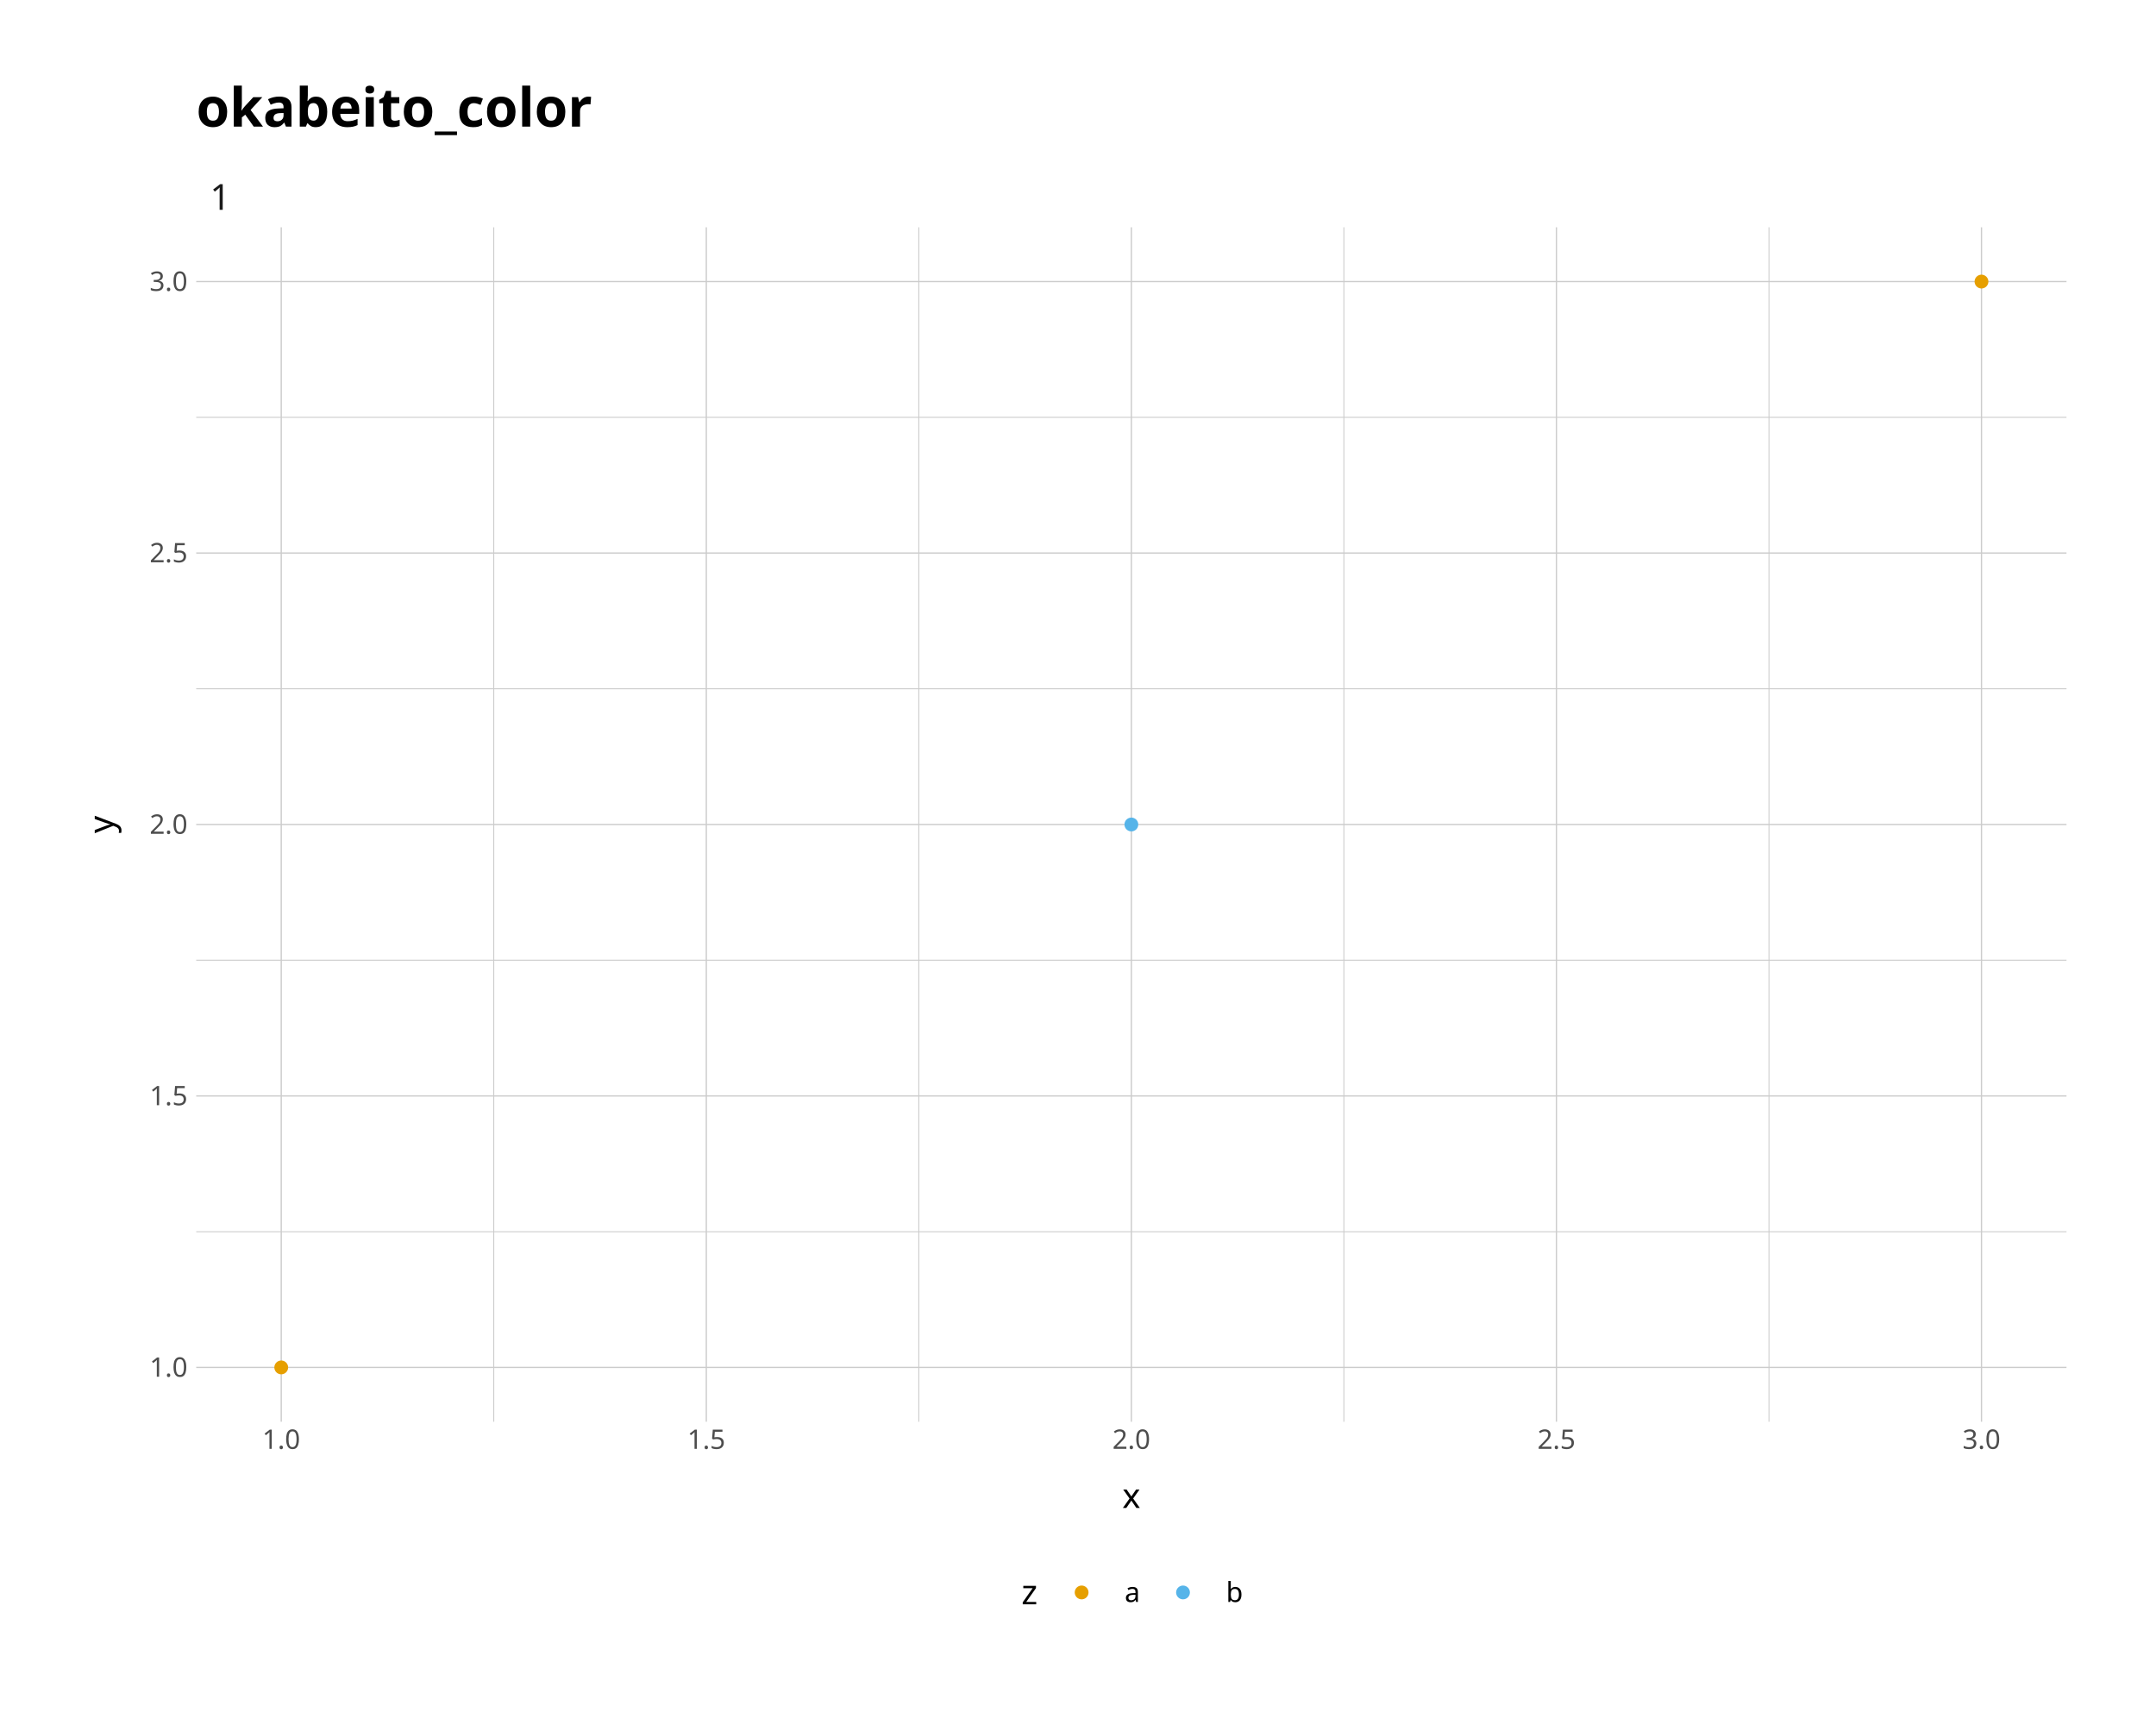
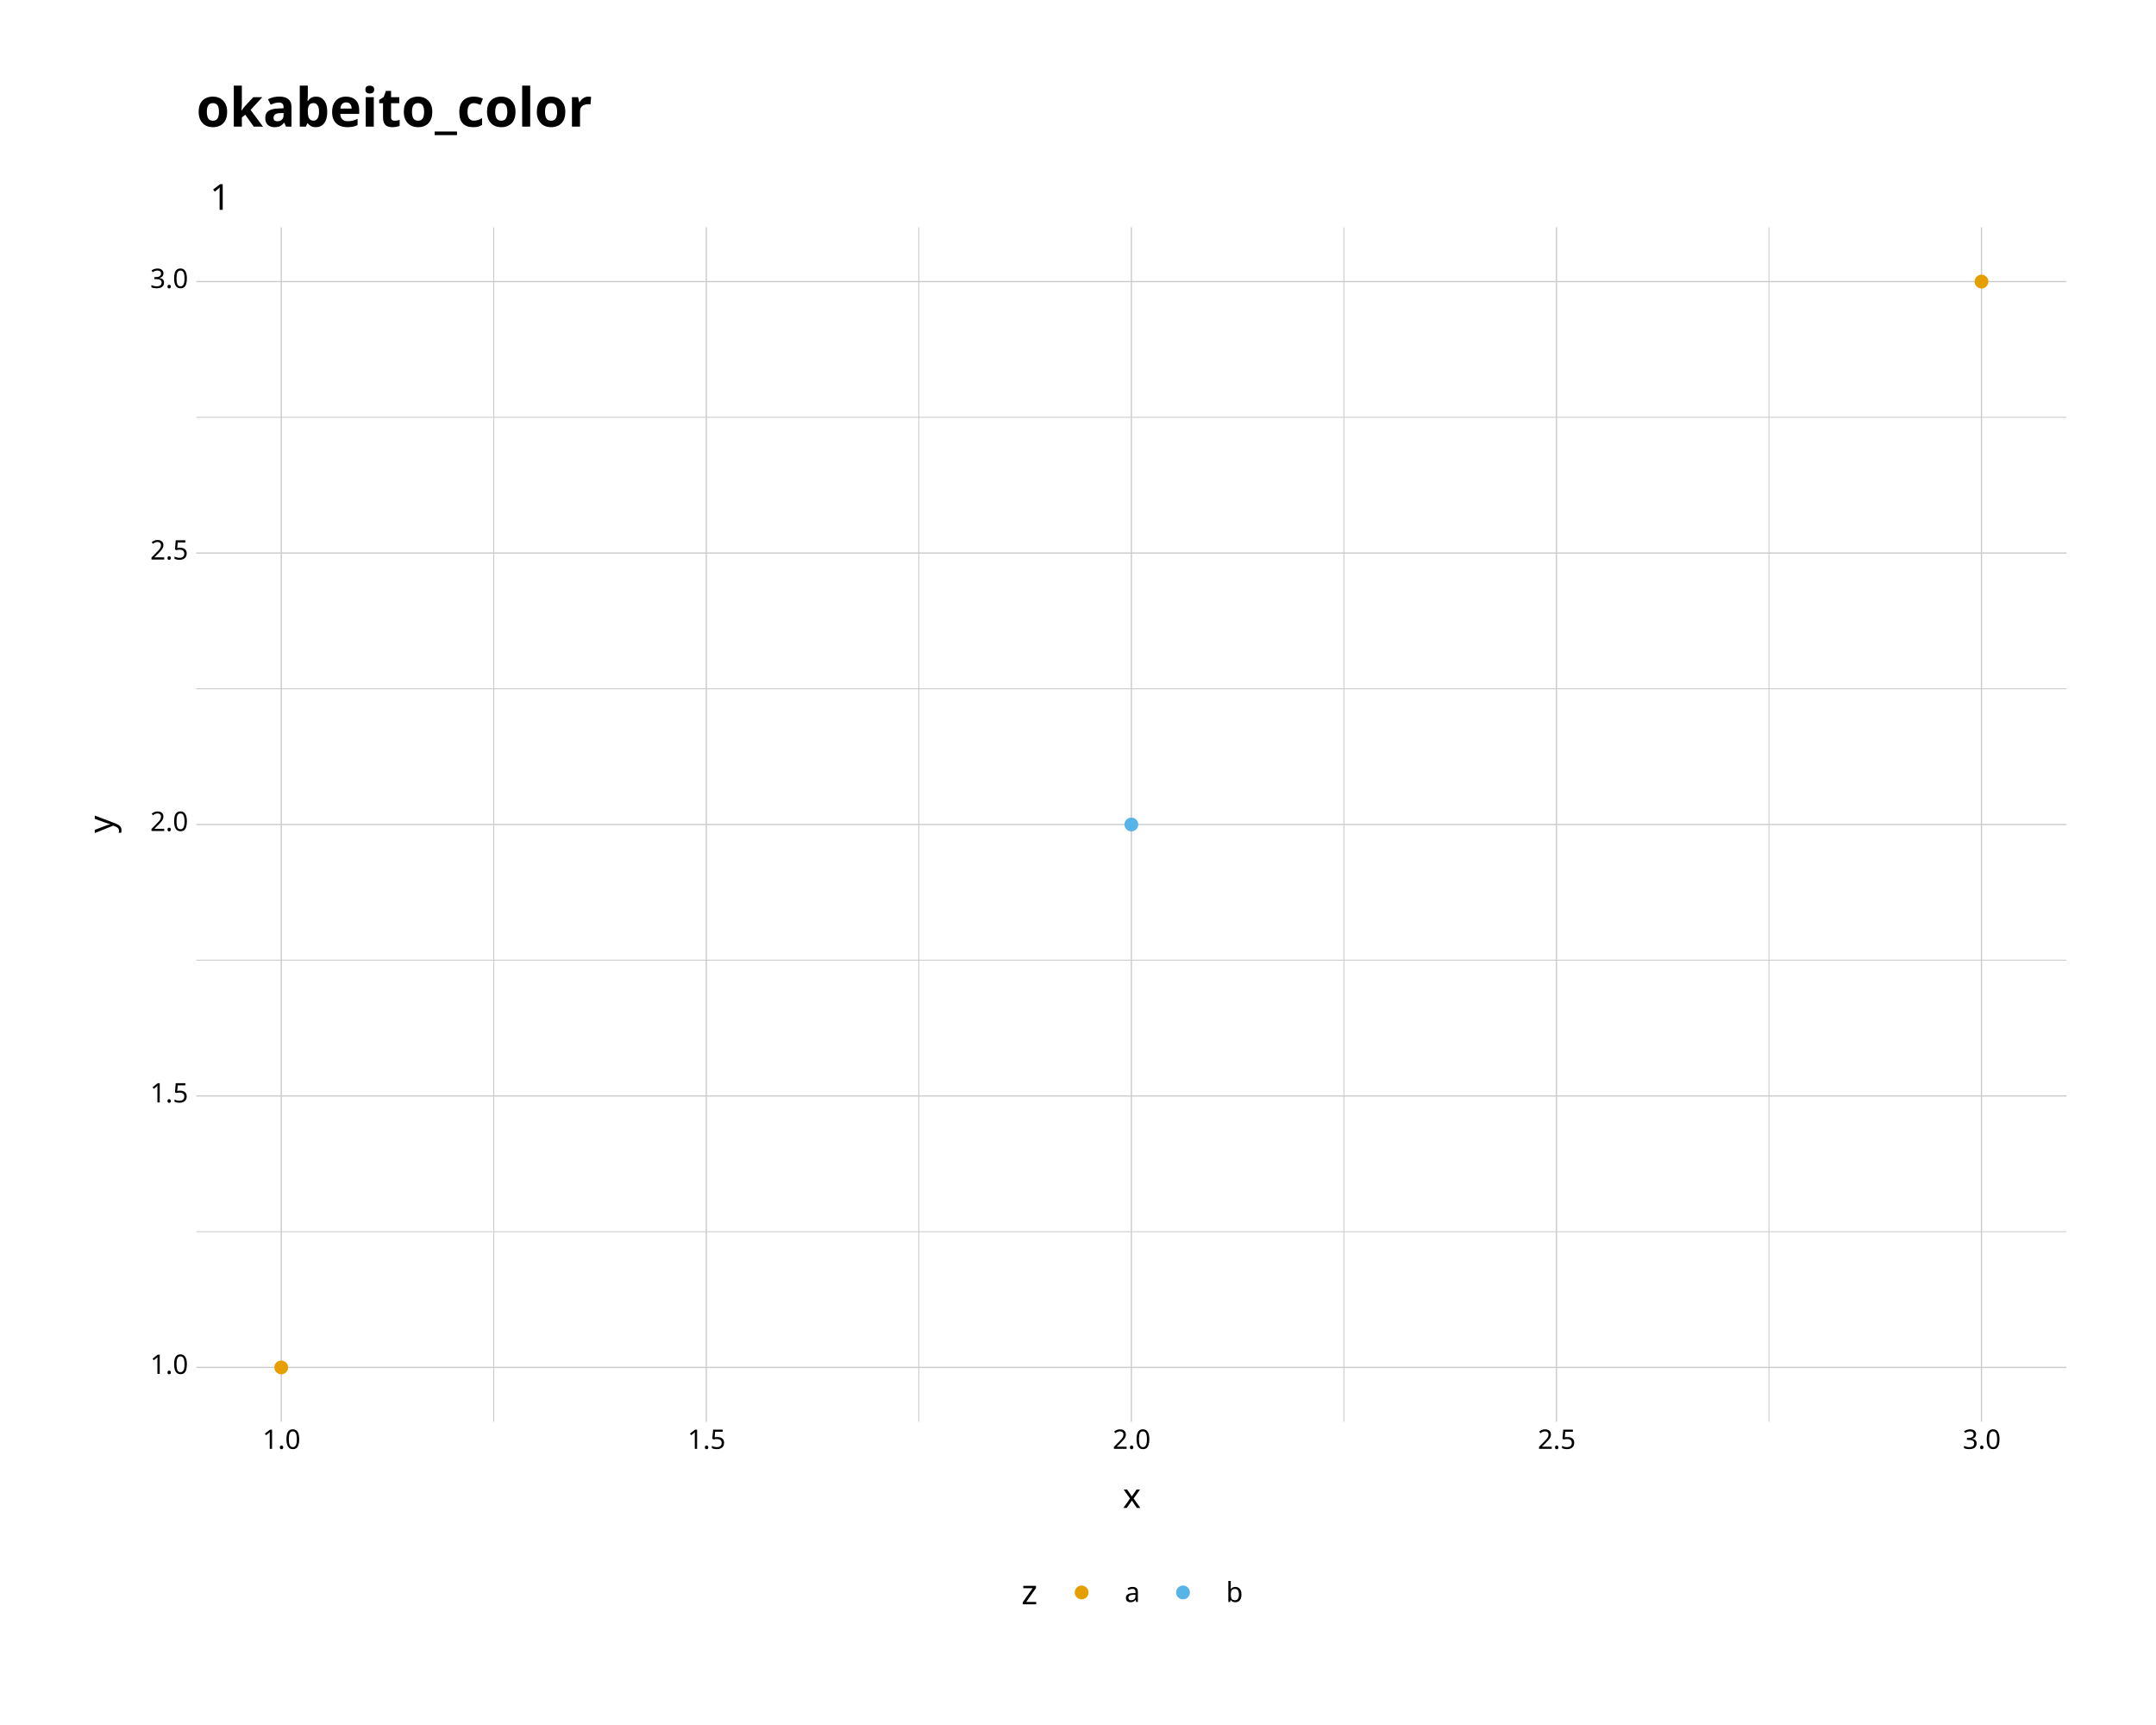
<svg xmlns="http://www.w3.org/2000/svg" class="svglite" data-engine-version="2.0" width="720.00pt" height="576.00pt" viewBox="0 0 720.00 576.00">
  <defs>
    <style type="text/css">
    .svglite line, .svglite polyline, .svglite polygon, .svglite path, .svglite rect, .svglite circle {
      fill: none;
      stroke: #000000;
      stroke-linecap: round;
      stroke-linejoin: round;
      stroke-miterlimit: 10.00;
    }
  </style>
  </defs>
  <rect width="100%" height="100%" style="stroke: none; fill: #FFFFFF;" />
  <defs>
    <clipPath id="cpMC4wMHw3MjAuMDB8MC4wMHw1NzYuMDA=">
      <rect x="0.00" y="0.00" width="720.00" height="576.00" />
    </clipPath>
  </defs>
  <g clip-path="url(#cpMC4wMHw3MjAuMDB8MC4wMHw1NzYuMDA=)">
</g>
  <defs>
    <clipPath id="cpNjUuNTN8NjkwLjExfDc1Ljg5fDQ3NC43Mw==">
      <rect x="65.53" y="75.89" width="624.58" height="398.84" />
    </clipPath>
  </defs>
  <g clip-path="url(#cpNjUuNTN8NjkwLjExfDc1Ljg5fDQ3NC43Mw==)">
    <polyline points="65.53,411.28 690.11,411.28 " style="stroke-width: 0.32; stroke: #CCCCCC; stroke-linecap: butt;" />
    <polyline points="65.53,320.63 690.11,320.63 " style="stroke-width: 0.32; stroke: #CCCCCC; stroke-linecap: butt;" />
    <polyline points="65.53,229.99 690.11,229.99 " style="stroke-width: 0.32; stroke: #CCCCCC; stroke-linecap: butt;" />
    <polyline points="65.53,139.34 690.11,139.34 " style="stroke-width: 0.32; stroke: #CCCCCC; stroke-linecap: butt;" />
    <polyline points="164.89,474.73 164.89,75.89 " style="stroke-width: 0.32; stroke: #CCCCCC; stroke-linecap: butt;" />
    <polyline points="306.84,474.73 306.84,75.89 " style="stroke-width: 0.32; stroke: #CCCCCC; stroke-linecap: butt;" />
    <polyline points="448.80,474.73 448.80,75.89 " style="stroke-width: 0.32; stroke: #CCCCCC; stroke-linecap: butt;" />
    <polyline points="590.75,474.73 590.75,75.89 " style="stroke-width: 0.32; stroke: #CCCCCC; stroke-linecap: butt;" />
    <polyline points="65.53,456.60 690.11,456.60 " style="stroke-width: 0.43; stroke: #CCCCCC; stroke-linecap: butt;" />
    <polyline points="65.53,365.95 690.11,365.95 " style="stroke-width: 0.43; stroke: #CCCCCC; stroke-linecap: butt;" />
    <polyline points="65.53,275.31 690.11,275.31 " style="stroke-width: 0.43; stroke: #CCCCCC; stroke-linecap: butt;" />
    <polyline points="65.53,184.66 690.11,184.66 " style="stroke-width: 0.43; stroke: #CCCCCC; stroke-linecap: butt;" />
    <polyline points="65.53,94.02 690.11,94.02 " style="stroke-width: 0.43; stroke: #CCCCCC; stroke-linecap: butt;" />
    <polyline points="93.92,474.73 93.92,75.89 " style="stroke-width: 0.43; stroke: #CCCCCC; stroke-linecap: butt;" />
    <polyline points="235.87,474.73 235.87,75.89 " style="stroke-width: 0.43; stroke: #CCCCCC; stroke-linecap: butt;" />
    <polyline points="377.82,474.73 377.82,75.89 " style="stroke-width: 0.43; stroke: #CCCCCC; stroke-linecap: butt;" />
    <polyline points="519.77,474.73 519.77,75.89 " style="stroke-width: 0.43; stroke: #CCCCCC; stroke-linecap: butt;" />
    <polyline points="661.72,474.73 661.72,75.89 " style="stroke-width: 0.43; stroke: #CCCCCC; stroke-linecap: butt;" />
    <circle cx="93.92" cy="456.60" r="1.95" style="stroke-width: 0.71; stroke: #E69F00; fill: #E69F00;" />
    <circle cx="377.82" cy="275.31" r="1.95" style="stroke-width: 0.71; stroke: #56B4E9; fill: #56B4E9;" />
    <circle cx="661.72" cy="94.02" r="1.95" style="stroke-width: 0.71; stroke: #E69F00; fill: #E69F00;" />
  </g>
  <g clip-path="url(#cpMC4wMHw3MjAuMDB8MC4wMHw1NzYuMDA=)">
</g>
  <defs>
    <clipPath id="cpNjUuNTN8NjkwLjExfDU1Ljk3fDc1Ljg5">
      <rect x="65.53" y="55.97" width="624.58" height="19.92" />
    </clipPath>
  </defs>
  <g clip-path="url(#cpNjUuNTN8NjkwLjExfDU1Ljk3fDc1Ljg5)">
-     <text x="70.11" y="70.06" style="font-size: 12.00px; fill: #1A1A1A; font-family: sans;" textLength="6.67px" lengthAdjust="spacingAndGlyphs">1</text>
+     <text x="70.11" y="70.06" style="font-size: 12.00px; font-family: sans;" textLength="6.67px" lengthAdjust="spacingAndGlyphs">1</text>
  </g>
  <g clip-path="url(#cpMC4wMHw3MjAuMDB8MC4wMHw1NzYuMDA=)">
-     <text x="93.92" y="483.79" text-anchor="middle" style="font-size: 9.00px; fill: #4D4D4D; font-family: sans;" textLength="12.51px" lengthAdjust="spacingAndGlyphs">1.0</text>
-     <text x="235.87" y="483.79" text-anchor="middle" style="font-size: 9.00px; fill: #4D4D4D; font-family: sans;" textLength="12.51px" lengthAdjust="spacingAndGlyphs">1.5</text>
-     <text x="377.82" y="483.79" text-anchor="middle" style="font-size: 9.00px; fill: #4D4D4D; font-family: sans;" textLength="12.51px" lengthAdjust="spacingAndGlyphs">2.0</text>
-     <text x="519.77" y="483.79" text-anchor="middle" style="font-size: 9.00px; fill: #4D4D4D; font-family: sans;" textLength="12.51px" lengthAdjust="spacingAndGlyphs">2.5</text>
-     <text x="661.72" y="483.79" text-anchor="middle" style="font-size: 9.00px; fill: #4D4D4D; font-family: sans;" textLength="12.51px" lengthAdjust="spacingAndGlyphs">3.0</text>
-     <text x="62.66" y="459.70" text-anchor="end" style="font-size: 9.00px; fill: #4D4D4D; font-family: sans;" textLength="12.51px" lengthAdjust="spacingAndGlyphs">1.0</text>
-     <text x="62.66" y="369.05" text-anchor="end" style="font-size: 9.00px; fill: #4D4D4D; font-family: sans;" textLength="12.51px" lengthAdjust="spacingAndGlyphs">1.5</text>
-     <text x="62.66" y="278.41" text-anchor="end" style="font-size: 9.00px; fill: #4D4D4D; font-family: sans;" textLength="12.51px" lengthAdjust="spacingAndGlyphs">2.0</text>
-     <text x="62.66" y="187.76" text-anchor="end" style="font-size: 9.00px; fill: #4D4D4D; font-family: sans;" textLength="12.51px" lengthAdjust="spacingAndGlyphs">2.5</text>
-     <text x="62.66" y="97.12" text-anchor="end" style="font-size: 9.00px; fill: #4D4D4D; font-family: sans;" textLength="12.51px" lengthAdjust="spacingAndGlyphs">3.0</text>
-     <text x="377.82" y="503.53" text-anchor="middle" style="font-size: 11.50px; font-family: sans;" textLength="5.75px" lengthAdjust="spacingAndGlyphs">x</text>
-     <text transform="translate(37.80,275.31) rotate(-90)" text-anchor="middle" style="font-size: 11.50px; font-family: sans;" textLength="5.75px" lengthAdjust="spacingAndGlyphs">y</text>
+     <text x="87.66" y="483.79" style="font-size: 9.00px; font-family: sans;" textLength="12.51px" lengthAdjust="spacingAndGlyphs">1.0</text>
+     <text x="229.61" y="483.79" style="font-size: 9.00px; font-family: sans;" textLength="12.51px" lengthAdjust="spacingAndGlyphs">1.5</text>
+     <text x="371.56" y="483.79" style="font-size: 9.00px; font-family: sans;" textLength="12.51px" lengthAdjust="spacingAndGlyphs">2.0</text>
+     <text x="513.52" y="483.79" style="font-size: 9.00px; font-family: sans;" textLength="12.51px" lengthAdjust="spacingAndGlyphs">2.5</text>
+     <text x="655.47" y="483.79" style="font-size: 9.00px; font-family: sans;" textLength="12.51px" lengthAdjust="spacingAndGlyphs">3.0</text>
+     <text x="50.15" y="458.76" style="font-size: 9.00px; font-family: sans;" textLength="12.51px" lengthAdjust="spacingAndGlyphs">1.0</text>
+     <text x="50.15" y="368.12" style="font-size: 9.00px; font-family: sans;" textLength="12.51px" lengthAdjust="spacingAndGlyphs">1.5</text>
+     <text x="50.15" y="277.47" style="font-size: 9.00px; font-family: sans;" textLength="12.51px" lengthAdjust="spacingAndGlyphs">2.0</text>
+     <text x="50.15" y="186.83" style="font-size: 9.00px; font-family: sans;" textLength="12.51px" lengthAdjust="spacingAndGlyphs">2.5</text>
+     <text x="50.15" y="96.18" style="font-size: 9.00px; font-family: sans;" textLength="12.51px" lengthAdjust="spacingAndGlyphs">3.0</text>
+     <text x="374.94" y="503.53" style="font-size: 11.50px; font-family: sans;" textLength="5.75px" lengthAdjust="spacingAndGlyphs">x</text>
+     <text transform="translate(37.80,278.19) rotate(-90)" style="font-size: 11.50px; font-family: sans;" textLength="5.75px" lengthAdjust="spacingAndGlyphs">y</text>
    <text x="341.09" y="535.70" style="font-size: 11.50px; font-family: sans;" textLength="5.75px" lengthAdjust="spacingAndGlyphs">z</text>
    <circle cx="361.21" cy="531.74" r="1.95" style="stroke-width: 0.71; stroke: #E69F00; fill: #E69F00;" />
    <circle cx="395.07" cy="531.74" r="1.95" style="stroke-width: 0.71; stroke: #56B4E9; fill: #56B4E9;" />
    <text x="375.58" y="534.91" style="font-size: 9.20px; font-family: sans;" textLength="5.12px" lengthAdjust="spacingAndGlyphs">a</text>
    <text x="409.43" y="534.91" style="font-size: 9.20px; font-family: sans;" textLength="5.12px" lengthAdjust="spacingAndGlyphs">b</text>
    <text x="65.53" y="42.28" style="font-size: 18.00px; font-weight: bold; font-family: sans;" textLength="117.09px" lengthAdjust="spacingAndGlyphs">okabeito_color</text>
  </g>
</svg>
